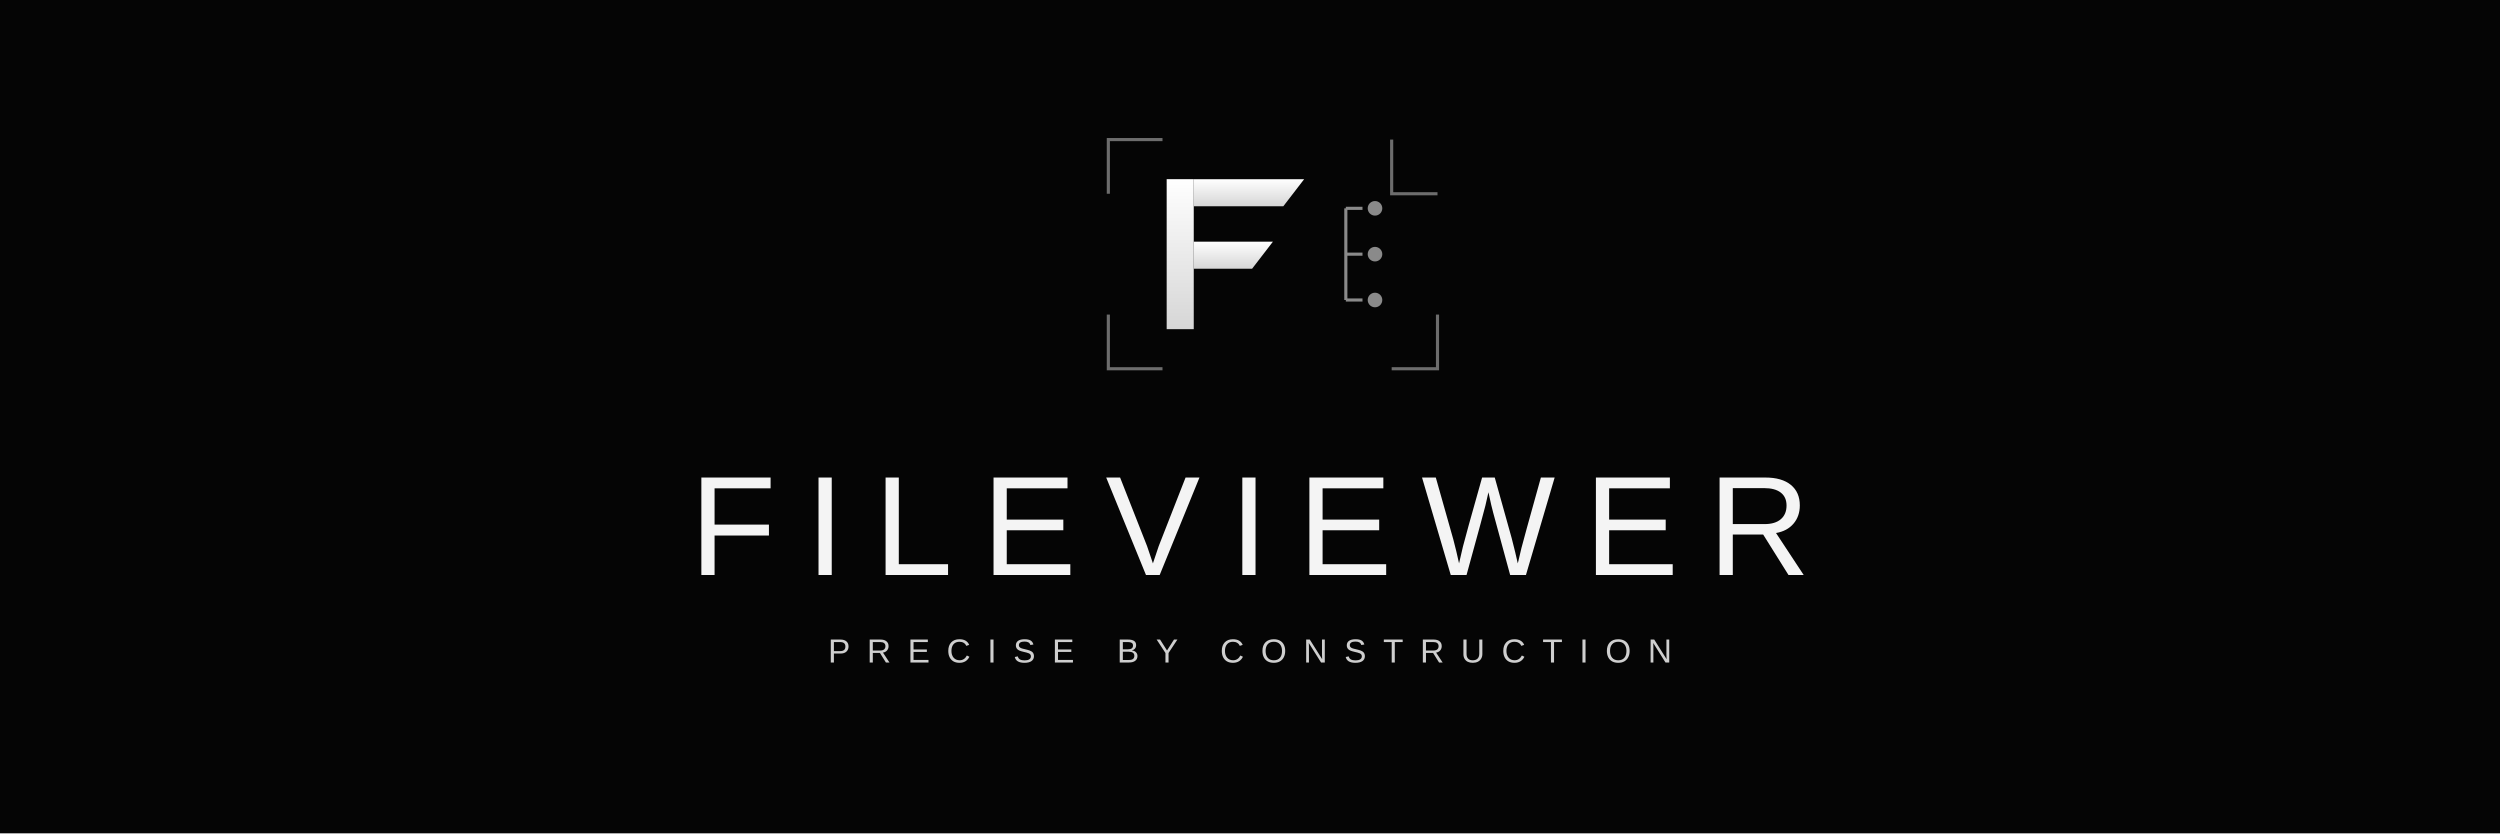
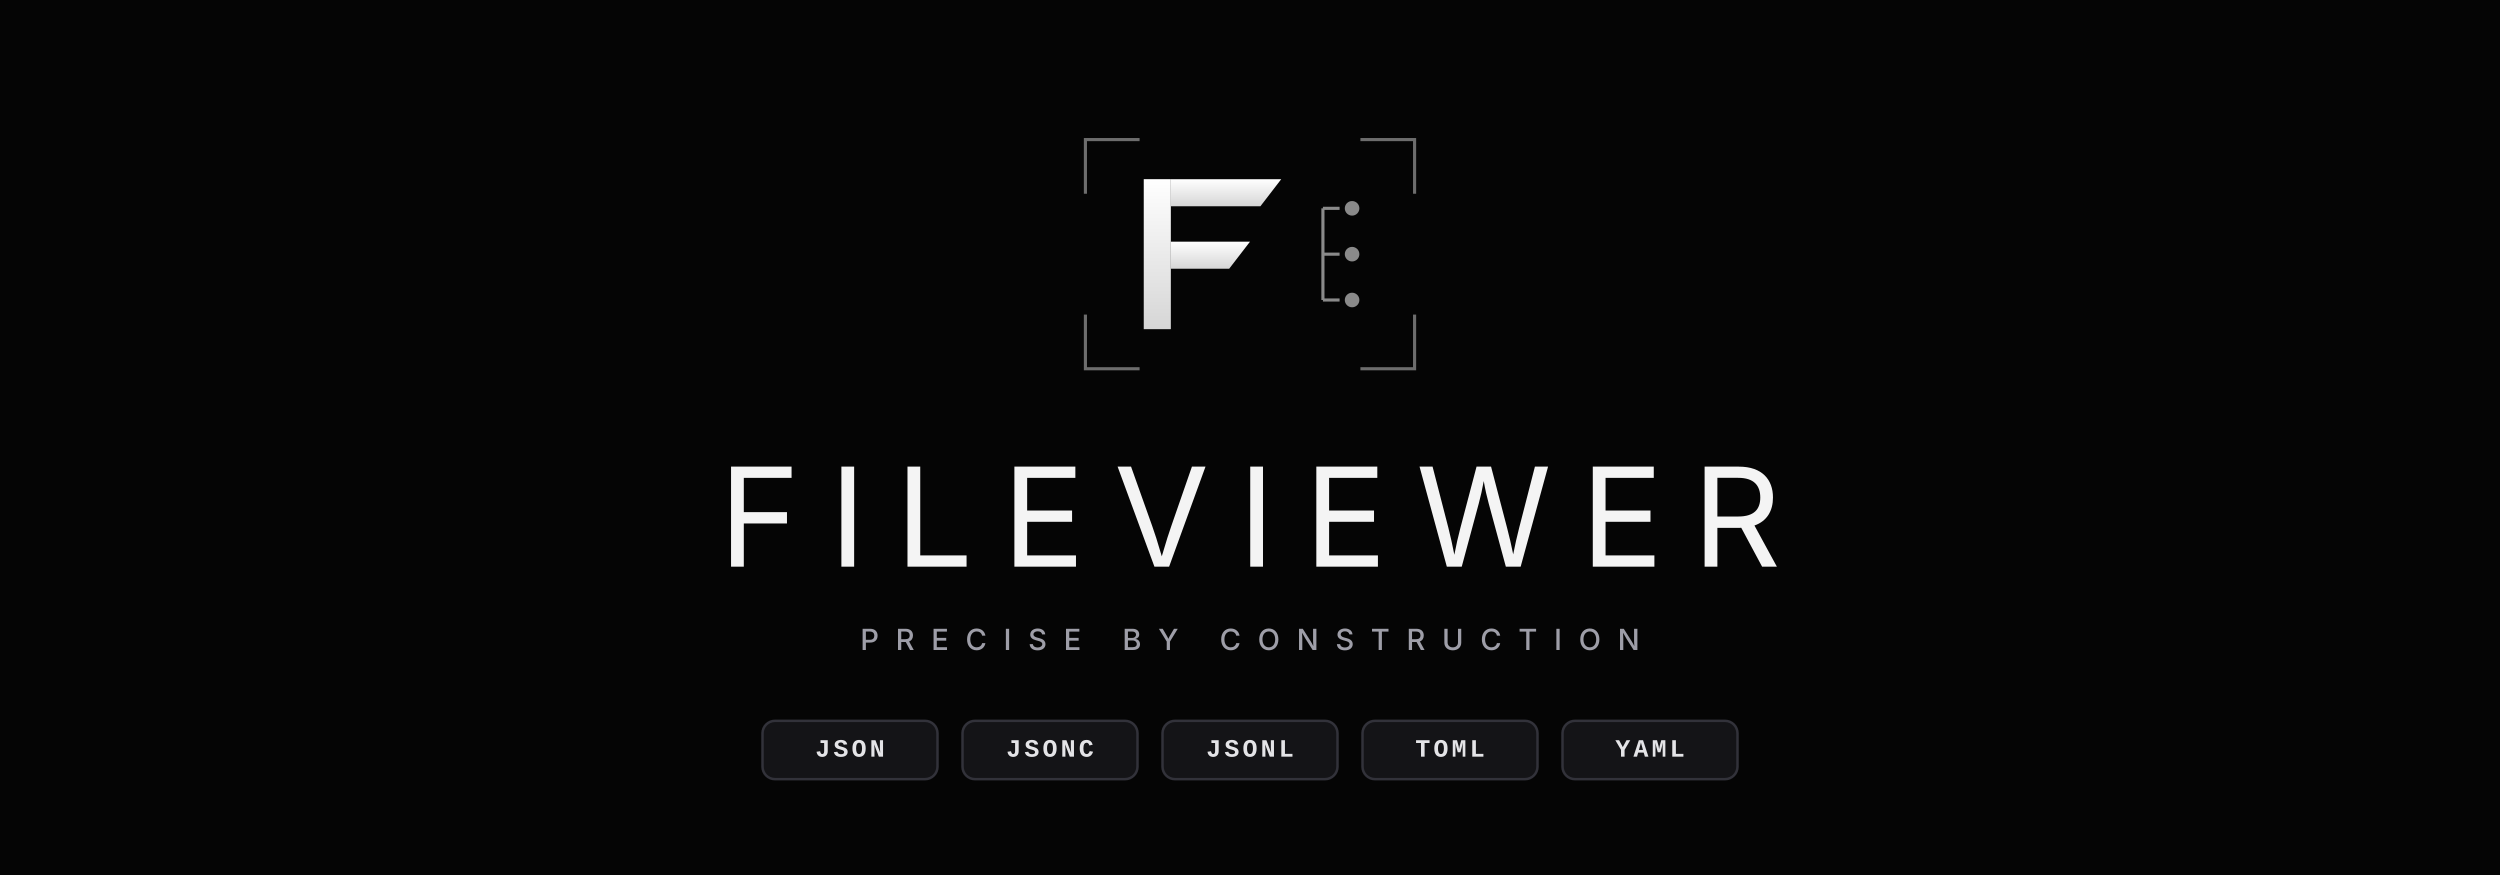
- <svg xmlns="http://www.w3.org/2000/svg" viewBox="0 0 1200 400" role="img" aria-labelledby="title description">
+ <svg xmlns="http://www.w3.org/2000/svg" viewBox="0 0 1200 420" role="img" aria-labelledby="title description">
  <defs>
    <linearGradient id="mark" x1="0" y1="0" x2="0" y2="1">
      <stop offset="0" stop-color="#ffffff" />
      <stop offset="1" stop-color="#d6d6d6" />
    </linearGradient>
  </defs>
-   <rect width="1200" height="400" fill="#050505" />
+   <rect width="1200" height="420" fill="#050505" />
  <g fill="none" stroke="#6d6d6d" stroke-width="1.5">
-     <path d="M 532 93 V 67 H 558" />
-     <path d="M 668 67 V 93 H 690" />
-     <path d="M 532 151 V 177 H 558" />
-     <path d="M 668 177 H 690 V 151" />
+     <path d="M 521 93 V 67 H 547" />
+     <path d="M 653 67 H 679 V 93" />
+     <path d="M 521 151 V 177 H 547" />
+     <path d="M 653 177 H 679 V 151" />
  </g>
  <g fill="url(#mark)">
-     <path d="M 560 86 H 573 V 158 H 560 Z" />
-     <path d="M 573 86 H 626 L 616 99 H 573 Z" />
-     <path d="M 573 116 H 611 L 601 129 H 573 Z" />
+     <path d="M 549 86 H 562 V 158 H 549 Z" />
+     <path d="M 562 86 H 615 L 605 99 H 562 Z" />
+     <path d="M 562 116 H 600 L 590 129 H 562 Z" />
  </g>
  <g stroke="#8a8a8a" stroke-width="1.5" fill="none">
-     <path d="M 646 100 V 144" />
-     <path d="M 646 100 H 654" />
-     <path d="M 646 122 H 654" />
-     <path d="M 646 144 H 654" />
+     <path d="M 635 100 V 144" />
+     <path d="M 635 100 H 643" />
+     <path d="M 635 122 H 643" />
+     <path d="M 635 144 H 643" />
  </g>
  <g fill="#8a8a8a">
-     <circle cx="660" cy="100" r="3.5" />
-     <circle cx="660" cy="122" r="3.5" />
-     <circle cx="660" cy="144" r="3.5" />
+     <circle cx="649" cy="100" r="3.5" />
+     <circle cx="649" cy="122" r="3.5" />
+     <circle cx="649" cy="144" r="3.5" />
  </g>
-   <text x="600" y="276" text-anchor="middle" fill="#f4f4f4" font-family="Arial, Helvetica, sans-serif" font-size="68" font-weight="400" letter-spacing="14">FILEVIEWER</text>
-   <text x="600" y="318" text-anchor="middle" fill="#cfcfcf" font-family="Arial, Helvetica, sans-serif" font-size="16" font-weight="400" letter-spacing="8">PRECISE BY CONSTRUCTION</text>
+   <text x="600" y="272" text-anchor="middle" fill="#f4f4f4" font-family="'Inter', -apple-system, BlinkMacSystemFont, 'Segoe UI', Arial, sans-serif" font-size="66" font-weight="400" letter-spacing="14">FILEVIEWER</text>
+   <text x="600" y="312" text-anchor="middle" fill="#9e9ea8" font-family="'Inter', -apple-system, BlinkMacSystemFont, 'Segoe UI', Arial, sans-serif" font-size="14" font-weight="500" letter-spacing="8">PRECISE BY CONSTRUCTION</text>
+   <g font-family="ui-monospace, 'SF Mono', Consolas, 'Liberation Mono', Menlo, monospace" font-size="12" font-weight="600" letter-spacing="1.5" text-anchor="middle" dominant-baseline="central">
+     <rect x="366" y="346" width="84" height="28" rx="6" fill="#141417" stroke="#32323a" stroke-width="1.2" />
+     <text x="408" y="360" fill="#e4e4e7">JSON</text>
+     <rect x="462" y="346" width="84" height="28" rx="6" fill="#141417" stroke="#32323a" stroke-width="1.2" />
+     <text x="504" y="360" fill="#e4e4e7">JSONC</text>
+     <rect x="558" y="346" width="84" height="28" rx="6" fill="#141417" stroke="#32323a" stroke-width="1.2" />
+     <text x="600" y="360" fill="#e4e4e7">JSONL</text>
+     <rect x="654" y="346" width="84" height="28" rx="6" fill="#141417" stroke="#32323a" stroke-width="1.2" />
+     <text x="696" y="360" fill="#e4e4e7">TOML</text>
+     <rect x="750" y="346" width="84" height="28" rx="6" fill="#141417" stroke="#32323a" stroke-width="1.2" />
+     <text x="792" y="360" fill="#e4e4e7">YAML</text>
+   </g>
</svg>
